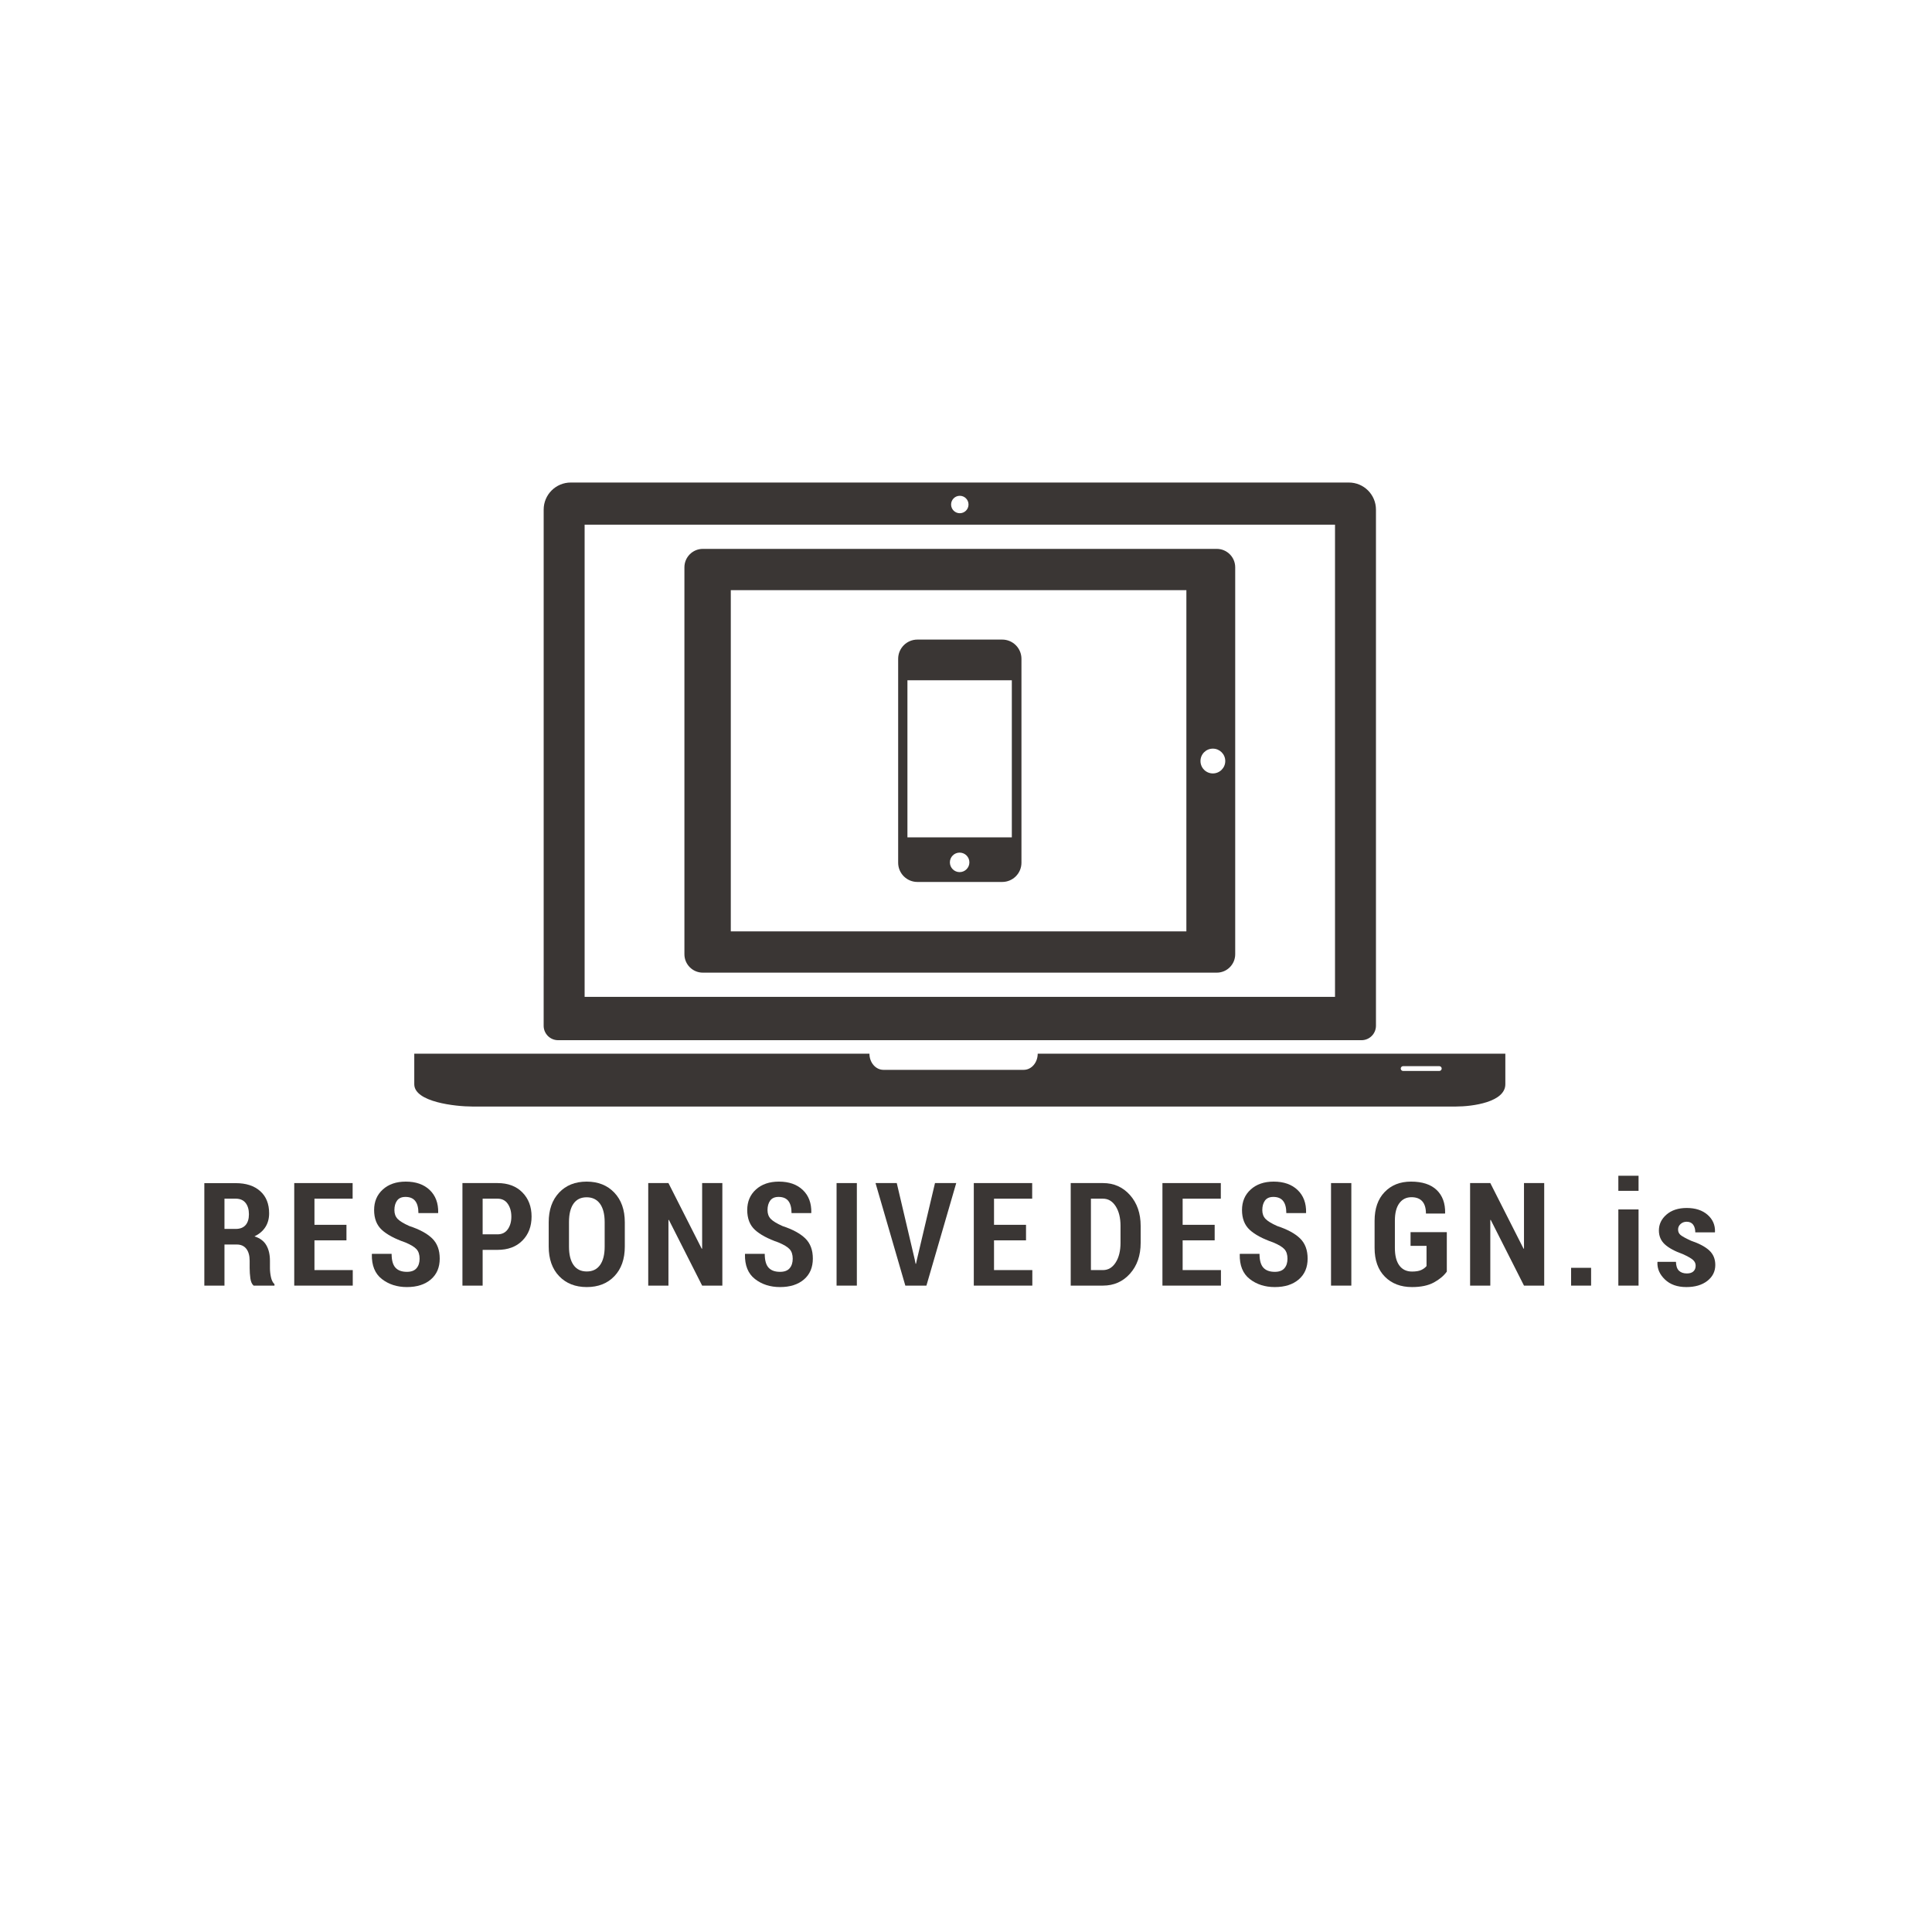
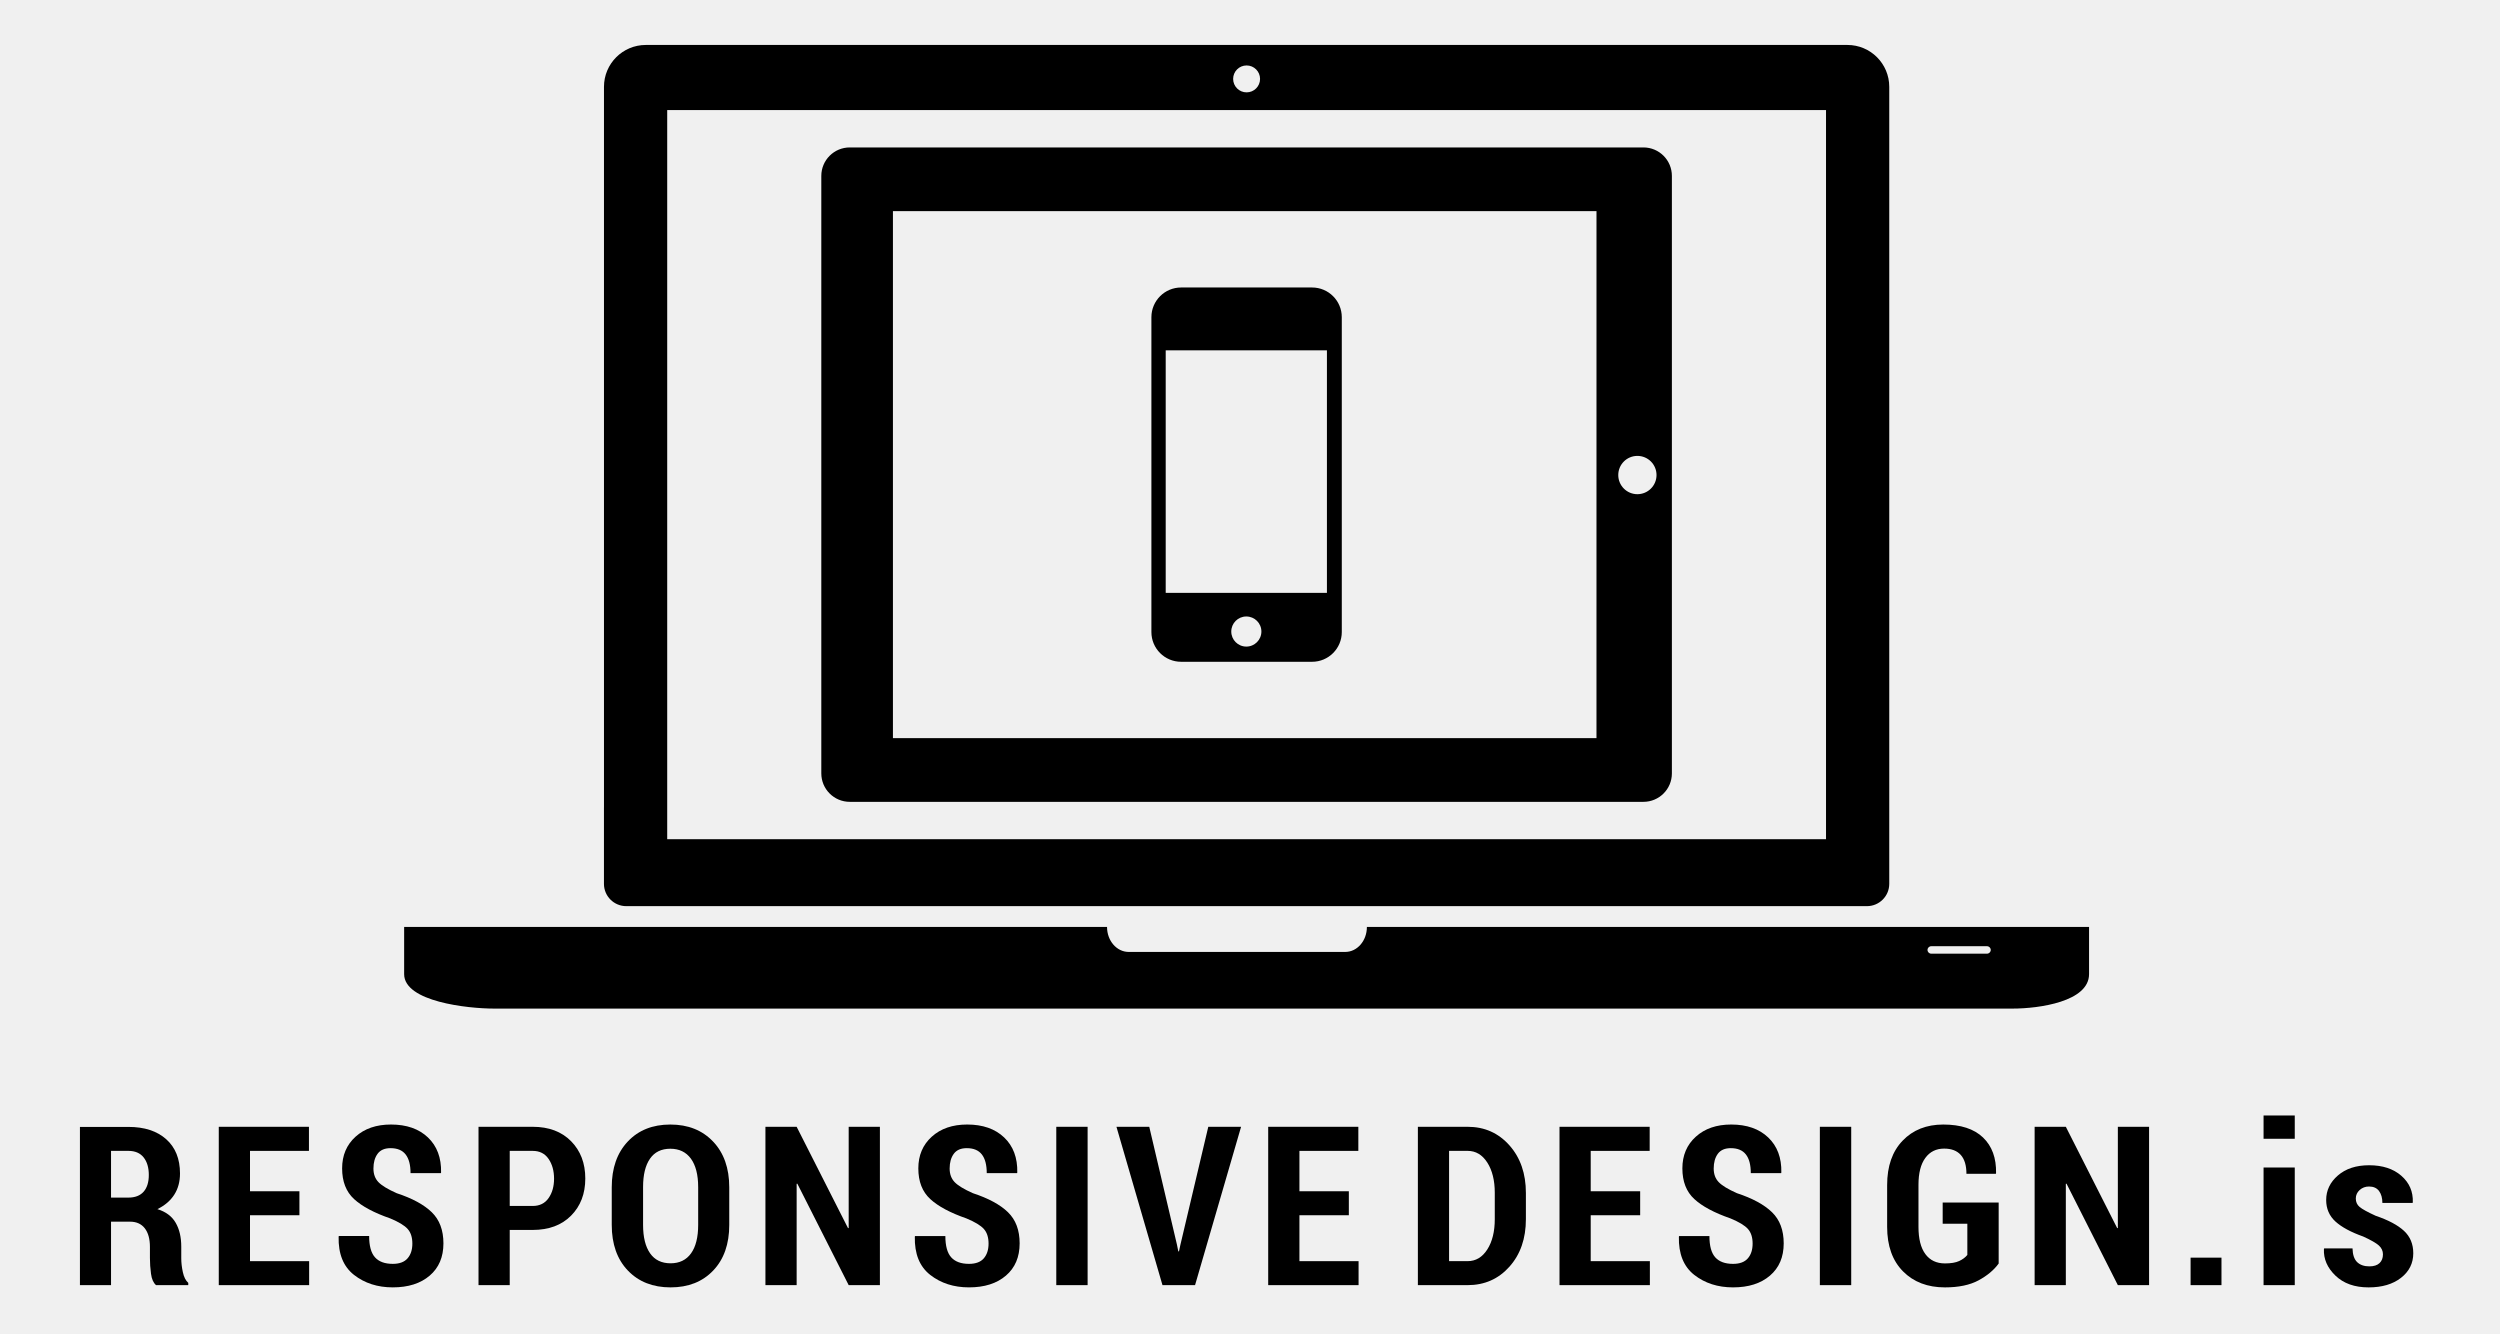
- <svg xmlns="http://www.w3.org/2000/svg" version="1.1" id="Layer_1" x="0px" y="0px" width="2000px" height="2000px" viewBox="0 0 2000 2000" enable-background="new 0 0 2000 2000" xml:space="preserve">
-   <rect fill="#FFFFFF" width="2025" height="2000" />
+ <svg xmlns="http://www.w3.org/2000/svg" version="1.1" id="Layer_1" x="0px" y="0px" width="300px" height="160px" viewBox="0 0 300 160" enable-background="new 0 0 300 160" xml:space="preserve">
  <g>
    <g>
      <g>
        <g>
          <g>
-             <path fill="#3A3634" d="M1074.231,1090.759c0,9.26-6.481,16.74-14.512,16.74H914.558c-8.023,0-14.518-7.48-14.518-16.74       H428.851v31.616c0,18.459,42.551,23.107,60.277,23.107h1017.95c17.688,0,51.245-4.648,51.245-23.107v-31.616H1074.231z        M1489.929,1108.66h-37.4c-1.376,0-2.492-1.117-2.492-2.496c0-1.377,1.116-2.492,2.492-2.492h37.4       c1.383,0,2.505,1.115,2.505,2.492C1492.434,1107.543,1491.312,1108.66,1489.929,1108.66z" />
-             <path fill="#3A3634" d="M1396.336,499.51H590.862c-15.492,0-28.055,12.561-28.055,28.055v482.896       c0,0.121-0.019,0.237-0.019,0.358v51.03c0,8.261,6.698,14.961,14.967,14.961h13.107h11.207h783.035h11.232h13.084       c8.264,0,14.968-6.7,14.968-14.961v-12.912c0-0.062,0-0.118,0-0.185V527.565C1424.388,512.071,1411.836,499.51,1396.336,499.51       z M993.589,513.245c4.985,0,9.025,4.041,9.025,9.022c0,4.985-4.04,9.021-9.025,9.021c-4.985,0-9.019-4.037-9.019-9.021       C984.571,517.285,988.604,513.245,993.589,513.245z M1382.002,1031.932H605.198V543.161h776.804V1031.932z" />
+             <path d="M164.027,111.235c0,1.658-1.16,2.997-2.598,2.997h-25.986c-1.436,0-2.599-1.339-2.599-2.997H48.497v5.66       c0,3.304,7.617,4.136,10.791,4.136h182.226c3.166,0,9.173-0.832,9.173-4.136v-5.66H164.027z M238.442,114.44h-6.695       c-0.246,0-0.446-0.2-0.446-0.447c0-0.246,0.2-0.446,0.446-0.446h6.695c0.248,0,0.448,0.2,0.448,0.446       C238.891,114.24,238.69,114.44,238.442,114.44z" />
+             <path d="M221.688,5.395H77.499c-2.773,0-5.022,2.249-5.022,5.022v86.444c0,0.021-0.003,0.042-0.003,0.064v9.135       c0,1.479,1.199,2.678,2.679,2.678h2.346h2.006h140.173h2.011h2.342c1.479,0,2.68-1.199,2.68-2.678v-2.312       c0-0.012,0-0.021,0-0.033V10.417C226.71,7.644,224.463,5.395,221.688,5.395z M149.591,7.854c0.893,0,1.616,0.723,1.616,1.615       c0,0.893-0.723,1.615-1.616,1.615c-0.892,0-1.614-0.723-1.614-1.615C147.977,8.577,148.699,7.854,149.591,7.854z        M219.122,100.705H80.065V13.209h139.057V100.705z" />
          </g>
        </g>
-         <path fill="#3A3634" d="M1259.609,568.204H727.572c-10.528,0-19.068,8.546-19.068,19.081v400.533     c0,10.525,8.54,19.067,19.068,19.067h532.037c10.534,0,19.071-8.542,19.071-19.067V587.284     C1278.681,576.75,1270.144,568.204,1259.609,568.204z M1228.132,964.171H756.515V610.922h471.625L1228.132,964.171z      M1255.556,800.654c-7.09,0-12.817-5.749-12.817-12.836c0-7.084,5.728-12.831,12.817-12.831c7.092,0,12.831,5.746,12.831,12.831     C1268.387,794.905,1262.647,800.654,1255.556,800.654z" />
-         <path fill="#3A3634" d="M1037.484,662.091h-87.79c-11.003,0-19.921,8.92-19.921,19.921v211.067     c0,11.004,8.917,19.921,19.921,19.921h87.79c11.004,0,19.921-8.917,19.921-19.921V682.012     C1057.405,671.012,1048.488,662.091,1037.484,662.091z M993.405,902.812c-5.581,0-10.09-4.515-10.09-10.094     c0-5.584,4.509-10.094,10.09-10.094c5.575,0,10.103,4.509,10.103,10.094C1003.508,898.297,998.979,902.812,993.405,902.812z      M1047.441,866.8H939.369V704.207h108.072V866.8z" />
+         <path d="M197.212,17.692h-95.241c-1.885,0-3.414,1.53-3.414,3.416v71.7c0,1.884,1.529,3.413,3.414,3.413h95.241     c1.886,0,3.414-1.529,3.414-3.413v-71.7C200.626,19.222,199.099,17.692,197.212,17.692z M191.577,88.574h-84.425V25.339h84.427     L191.577,88.574z M196.486,59.303c-1.269,0-2.294-1.029-2.294-2.298c0-1.268,1.025-2.297,2.294-2.297     c1.271,0,2.297,1.029,2.297,2.297C198.783,58.274,197.756,59.303,196.486,59.303z" />
+         <path d="M157.449,34.499h-15.715c-1.97,0-3.566,1.597-3.566,3.566v37.783c0,1.97,1.596,3.566,3.566,3.566h15.715     c1.97,0,3.566-1.596,3.566-3.566V38.065C161.016,36.096,159.419,34.499,157.449,34.499z M149.559,77.591     c-0.999,0-1.806-0.809-1.806-1.807c0-1,0.807-1.807,1.806-1.807c0.998,0,1.809,0.807,1.809,1.807     C151.367,76.782,150.556,77.591,149.559,77.591z M159.231,71.144h-19.346V42.038h19.346V71.144z" />
      </g>
    </g>
    <g>
-       <path fill="#3A3634" d="M232.369,1288.316v42.545h-20.847v-106.074h32.516c10.719,0,19.16,2.752,25.328,8.273    c6.162,5.498,9.234,13.157,9.234,22.965c0,5.464-1.284,10.201-3.859,14.22c-2.568,4.015-6.335,7.233-11.295,9.662    c5.664,1.77,9.743,4.816,12.241,9.14c2.512,4.312,3.761,9.658,3.761,16.033v7.728c0,2.99,0.351,6.107,1.059,9.372    c0.704,3.256,1.925,5.646,3.634,7.161v1.521h-21.602c-1.77-1.521-2.892-4.047-3.371-7.586c-0.479-3.532-0.726-7.084-0.726-10.617    v-7.433c0-5.353-1.155-9.507-3.444-12.469c-2.302-2.955-5.597-4.44-9.894-4.44H232.369z M232.369,1272.18h11.593    c4.502,0,7.915-1.322,10.236-3.941c2.315-2.63,3.488-6.381,3.488-11.224c0-4.956-1.173-8.886-3.488-11.8    c-2.321-2.898-5.721-4.354-10.161-4.354h-11.669V1272.18z" />
-       <path fill="#3A3634" d="M358.649,1284.005h-33.125v30.781h39.648v16.075h-60.578v-106.147h60.442v16.147h-39.512v27.065h33.125    V1284.005z" />
-       <path fill="#3A3634" d="M434.363,1303.031c0-4.199-1.044-7.469-3.152-9.818c-2.093-2.355-6.003-4.711-11.702-7.083    c-10.826-3.75-18.896-8.064-24.23-12.968c-5.332-4.905-7.998-11.756-7.998-20.553c0-8.727,2.997-15.829,9.021-21.266    c6.013-5.429,13.928-8.143,23.73-8.143c10.468,0,18.726,2.892,24.795,8.676c6.056,5.788,8.999,13.607,8.793,23.464l-0.149,0.46    h-20.321c0-5.56-1.104-9.742-3.307-12.546c-2.185-2.812-5.566-4.211-10.113-4.211c-3.938,0-6.836,1.259-8.676,3.793    c-1.852,2.524-2.771,5.81-2.771,9.856c0,3.741,1.104,6.767,3.33,9.101c2.233,2.318,6.294,4.791,12.212,7.424    c10.461,3.437,18.311,7.692,23.546,12.767c5.226,5.089,7.833,12.05,7.833,20.895c0,9.146-3.064,16.356-9.209,21.611    c-6.139,5.261-14.381,7.877-24.748,7.877c-10.214,0-18.875-2.797-26.01-8.371c-7.132-5.586-10.56-14.116-10.296-25.589l0.148-0.46    h20.309c0,6.622,1.315,11.397,3.951,14.302c2.619,2.902,6.589,4.354,11.898,4.354c4.503,0,7.804-1.243,9.919-3.713    C433.3,1310.416,434.363,1307.122,434.363,1303.031z" />
-       <path fill="#3A3634" d="M499.631,1293.857v37.004h-20.92v-106.147h36.313c10.813,0,19.397,3.23,25.736,9.659    c6.345,6.45,9.522,14.777,9.522,24.988c0,10.215-3.177,18.52-9.522,24.906c-6.339,6.398-14.923,9.59-25.736,9.59H499.631z     M499.631,1277.782h15.393c4.642,0,8.207-1.757,10.651-5.267c2.458-3.517,3.675-7.846,3.675-12.999    c0-5.26-1.218-9.678-3.675-13.276c-2.445-3.584-6.01-5.379-10.651-5.379h-15.393V1277.782z" />
-       <path fill="#3A3634" d="M646.797,1290.447c0,12.889-3.59,23.099-10.776,30.633c-7.16,7.522-16.687,11.287-28.572,11.287    c-11.882,0-21.415-3.765-28.62-11.287c-7.214-7.534-10.807-17.744-10.807-30.633v-25.169c0-12.84,3.574-23.061,10.734-30.667    c7.142-7.604,16.655-11.41,28.541-11.41c11.882,0,21.42,3.806,28.654,11.41c7.228,7.606,10.846,17.827,10.846,30.667V1290.447z     M625.95,1265.13c0-8.242-1.633-14.587-4.845-19.033c-3.241-4.446-7.859-6.675-13.807-6.675c-6.019,0-10.56,2.229-13.642,6.675    c-3.089,4.446-4.637,10.791-4.637,19.026v25.324c0,8.293,1.573,14.654,4.712,19.107c3.114,4.445,7.7,6.672,13.718,6.672    c5.968,0,10.529-2.227,13.722-6.672c3.187-4.453,4.779-10.814,4.779-19.107V1265.13z" />
-       <path fill="#3A3634" d="M747.775,1330.861h-20.923l-34.422-68.009l-0.457,0.069v67.939H671.05v-106.147h20.923l34.433,67.935    l0.447-0.072v-67.862h20.923V1330.861z" />
-       <path fill="#3A3634" d="M820.616,1303.031c0-4.199-1.04-7.469-3.152-9.818c-2.1-2.355-6.006-4.711-11.714-7.083    c-10.814-3.75-18.881-8.064-24.215-12.968c-5.339-4.905-8.003-11.759-8.003-20.553c0-8.727,3.006-15.829,9.025-21.259    c6.012-5.436,13.928-8.149,23.739-8.149c10.446,0,18.716,2.892,24.779,8.676c6.076,5.788,8.994,13.607,8.791,23.464l-0.133,0.46    h-20.333c0-5.56-1.104-9.742-3.292-12.546c-2.201-2.812-5.582-4.211-10.122-4.211c-3.958,0-6.836,1.259-8.689,3.793    c-1.839,2.524-2.771,5.81-2.771,9.856c0,3.741,1.123,6.767,3.343,9.101c2.219,2.318,6.303,4.791,12.215,7.424    c10.452,3.437,18.304,7.692,23.536,12.767c5.232,5.089,7.833,12.05,7.833,20.895c0,9.146-3.063,16.356-9.203,21.611    c-6.133,5.261-14.391,7.877-24.748,7.877c-10.224,0-18.874-2.797-26.009-8.371c-7.123-5.586-10.56-14.116-10.306-25.589    l0.139-0.453h20.327c0,6.615,1.313,11.391,3.945,14.295c2.632,2.905,6.596,4.354,11.904,4.354c4.49,0,7.813-1.239,9.932-3.713    C819.551,1310.416,820.616,1307.122,820.616,1303.031z" />
-       <path fill="#3A3634" d="M887.014,1330.861h-20.999v-106.147h20.999V1330.861z" />
-       <path fill="#3A3634" d="M946.904,1303.719l0.9,4.469l0.463,0.076l0.914-4.323l18.723-79.227h21.988l-30.861,106.147h-21.836    l-30.855-106.147h21.989L946.904,1303.719z" />
-       <path fill="#3A3634" d="M1062.13,1284.005h-33.125v30.781h39.651v16.075h-60.581v-106.147h60.43v16.147h-39.5v27.065h33.125    V1284.005z" />
-       <path fill="#3A3634" d="M1108.403,1330.861v-106.147h33.354c11.321,0,20.65,4.145,28.015,12.435    c7.357,8.286,11.035,18.928,11.035,31.92v17.584c0,12.999-3.678,23.606-11.035,31.848c-7.364,8.238-16.693,12.361-28.015,12.361    H1108.403z M1129.32,1240.861v73.925h12.437c5.461,0,9.843-2.622,13.191-7.845c3.337-5.241,5.005-11.99,5.005-20.289v-17.733    c0-8.238-1.668-14.977-5.005-20.216c-3.349-5.226-7.73-7.842-13.191-7.842H1129.32z" />
-       <path fill="#3A3634" d="M1257.422,1284.005h-33.152v30.781h39.652v16.075h-60.568v-106.147h60.435v16.147h-39.519v27.065h33.152    V1284.005z" />
-       <path fill="#3A3634" d="M1332.799,1303.031c0-4.199-1.034-7.465-3.134-9.818c-2.099-2.355-6.013-4.711-11.726-7.083    c-10.814-3.75-18.888-8.064-24.209-12.968c-5.347-4.905-8.01-11.759-8.01-20.549c0-8.733,3.006-15.837,9.031-21.263    c6.006-5.433,13.914-8.149,23.719-8.149c10.466,0,18.729,2.892,24.793,8.676c6.075,5.788,9.006,13.607,8.804,23.464l-0.159,0.463    h-20.314c0-5.562-1.098-9.745-3.298-12.549c-2.201-2.809-5.568-4.211-10.128-4.211c-3.938,0-6.831,1.259-8.689,3.793    c-1.833,2.527-2.752,5.81-2.752,9.853c0,3.745,1.109,6.771,3.342,9.102c2.213,2.321,6.285,4.794,12.203,7.427    c10.464,3.44,18.303,7.692,23.536,12.767c5.238,5.089,7.845,12.05,7.845,20.895c0,9.148-3.07,16.356-9.216,21.608    c-6.139,5.264-14.39,7.883-24.747,7.883c-10.218,0-18.881-2.8-26.01-8.374c-7.129-5.586-10.554-14.116-10.299-25.586l0.145-0.456    h20.321c0,6.615,1.313,11.391,3.938,14.295c2.625,2.905,6.602,4.354,11.904,4.354c4.49,0,7.814-1.239,9.932-3.713    C1331.746,1310.416,1332.799,1307.122,1332.799,1303.031z" />
-       <path fill="#3A3634" d="M1398.898,1330.861h-21.019v-106.147h21.019V1330.861z" />
-       <path fill="#3A3634" d="M1497.735,1316.375c-3.145,4.348-7.63,8.101-13.451,11.258c-5.842,3.162-13.364,4.737-22.554,4.737    c-11.638,0-20.999-3.574-28.09-10.724c-7.109-7.152-10.667-17.1-10.667-29.838v-28.042c0-12.647,3.462-22.569,10.395-29.762    c6.919-7.204,16.001-10.804,27.221-10.804c11.715,0,20.606,2.892,26.656,8.676c6.026,5.788,8.956,13.763,8.747,23.93l-0.146,0.443    h-19.712c0-5.608-1.268-9.824-3.792-12.655c-2.531-2.828-6.247-4.253-11.15-4.253c-5.359,0-9.563,2.084-12.615,6.253    c-3.076,4.174-4.598,10.181-4.598,18.01v28.204c0,7.988,1.535,14.067,4.623,18.237c3.083,4.173,7.459,6.257,13.129,6.257    c4.04,0,7.211-0.53,9.514-1.596c2.296-1.056,4.122-2.419,5.492-4.094v-20.927h-16.533v-14.178h37.532V1316.375z" />
-       <path fill="#3A3634" d="M1598.559,1330.861h-20.93l-34.413-68.009l-0.457,0.069v67.939h-20.923v-106.147h20.923l34.427,67.935    l0.443-0.072v-67.862h20.93V1330.861z" />
-       <path fill="#3A3634" d="M1647.096,1330.861h-20.701v-18.425h20.701V1330.861z" />
-       <path fill="#3A3634" d="M1696.224,1232.75h-20.917v-15.615h20.917V1232.75z M1696.224,1330.861h-20.917v-78.854h20.917V1330.861z" />
-       <path fill="#3A3634" d="M1755.339,1310.23c0-2.321-0.913-4.298-2.739-5.95c-1.82-1.64-5.32-3.644-10.521-6.021    c-8.258-2.937-14.441-6.285-18.59-10.046c-4.129-3.762-6.209-8.584-6.209-14.438c0-6.429,2.627-11.914,7.884-16.461    c5.258-4.542,12.241-6.818,20.924-6.818c9.005,0,16.185,2.35,21.575,7.049c5.378,4.696,7.941,10.621,7.693,17.746l-0.152,0.454    h-20.244c0-3.292-0.749-5.943-2.231-7.969c-1.498-2.016-3.736-3.032-6.725-3.032c-2.46,0-4.56,0.786-6.291,2.358    c-1.712,1.561-2.58,3.464-2.58,5.68c0,2.328,0.849,4.209,2.549,5.648c1.693,1.439,5.295,3.425,10.808,5.949    c8.491,2.882,14.809,6.246,18.944,10.088c4.153,3.837,6.228,8.854,6.228,15.015c0,6.717-2.753,12.212-8.232,16.485    c-5.486,4.276-12.723,6.403-21.709,6.403c-9.355,0-16.757-2.619-22.23-7.883c-5.454-5.252-8.036-11.191-7.725-17.815l0.153-0.457    h19.021c0.101,4.249,1.147,7.319,3.113,9.223c1.984,1.889,4.7,2.835,8.188,2.835c2.981,0,5.238-0.724,6.787-2.161    C1754.572,1314.666,1755.339,1312.709,1755.339,1310.23z" />
+       <path d="M13.324,146.601v7.616H9.592v-18.988h5.821c1.919,0,3.43,0.492,4.534,1.48c1.103,0.984,1.653,2.355,1.653,4.111    c0,0.978-0.229,1.826-0.69,2.545c-0.46,0.719-1.134,1.295-2.022,1.73c1.014,0.316,1.744,0.861,2.191,1.636    c0.45,0.771,0.673,1.729,0.673,2.87v1.383c0,0.536,0.063,1.094,0.19,1.678c0.126,0.583,0.344,1.012,0.65,1.282v0.272h-3.867    c-0.317-0.272-0.518-0.725-0.604-1.358c-0.085-0.632-0.13-1.268-0.13-1.9v-1.33c0-0.959-0.207-1.702-0.616-2.232    c-0.412-0.529-1.002-0.795-1.771-0.795H13.324L13.324,146.601z M13.324,143.712h2.076c0.806,0,1.417-0.236,1.832-0.705    c0.415-0.471,0.625-1.143,0.625-2.01c0-0.887-0.21-1.591-0.625-2.112c-0.416-0.519-1.024-0.779-1.819-0.779h-2.089V143.712    L13.324,143.712z" />
+       <path d="M35.93,145.829H30v5.51h7.097v2.878H26.253v-19.002h10.82v2.891H30v4.845h5.93V145.829L35.93,145.829z" />
+       <path d="M49.483,149.234c0-0.751-0.187-1.337-0.564-1.757c-0.375-0.422-1.075-0.844-2.095-1.269    c-1.938-0.671-3.382-1.443-4.337-2.321c-0.955-0.878-1.432-2.104-1.432-3.679c0-1.562,0.536-2.834,1.615-3.808    c1.077-0.972,2.493-1.457,4.248-1.457c1.874,0,3.352,0.518,4.438,1.553c1.084,1.036,1.611,2.436,1.574,4.2l-0.027,0.082h-3.638    c0-0.995-0.198-1.743-0.592-2.245c-0.391-0.504-0.997-0.754-1.811-0.754c-0.705,0-1.224,0.226-1.553,0.679    c-0.332,0.452-0.496,1.04-0.496,1.765c0,0.669,0.198,1.211,0.596,1.629c0.4,0.415,1.127,0.857,2.186,1.329    c1.873,0.615,3.278,1.377,4.215,2.285c0.936,0.911,1.402,2.157,1.402,3.74c0,1.638-0.548,2.929-1.648,3.869    c-1.099,0.941-2.574,1.41-4.43,1.41c-1.828,0-3.379-0.501-4.656-1.499c-1.276-1-1.89-2.526-1.843-4.58l0.026-0.083h3.636    c0,1.186,0.235,2.041,0.707,2.561c0.469,0.52,1.18,0.779,2.13,0.779c0.806,0,1.397-0.223,1.776-0.664    C49.293,150.557,49.483,149.967,49.483,149.234z" />
+       <path d="M61.167,147.593v6.624h-3.745v-19.002h6.501c1.936,0,3.472,0.578,4.607,1.729c1.136,1.154,1.705,2.646,1.705,4.473    c0,1.829-0.569,3.315-1.705,4.459c-1.135,1.146-2.671,1.717-4.607,1.717H61.167L61.167,147.593z M61.167,144.715h2.756    c0.831,0,1.469-0.314,1.906-0.943c0.44-0.629,0.658-1.404,0.658-2.326c0-0.942-0.218-1.732-0.658-2.377    c-0.438-0.642-1.076-0.963-1.906-0.963h-2.756V144.715L61.167,144.715z" />
+       <path d="M87.512,146.982c0,2.307-0.643,4.135-1.929,5.483c-1.282,1.347-2.987,2.021-5.115,2.021c-2.127,0-3.833-0.674-5.124-2.021    c-1.291-1.349-1.935-3.177-1.935-5.483v-4.506c0-2.299,0.64-4.128,1.922-5.49c1.278-1.361,2.981-2.042,5.109-2.042    c2.127,0,3.834,0.681,5.129,2.042c1.294,1.362,1.942,3.191,1.942,5.49V146.982z M83.78,142.45c0-1.476-0.292-2.611-0.867-3.407    c-0.581-0.796-1.407-1.195-2.472-1.195c-1.078,0-1.891,0.399-2.442,1.195c-0.553,0.796-0.83,1.932-0.83,3.406v4.533    c0,1.484,0.282,2.623,0.844,3.42c0.557,0.796,1.378,1.194,2.456,1.194c1.068,0,1.885-0.398,2.457-1.194    c0.57-0.797,0.855-1.936,0.855-3.42V142.45L83.78,142.45z" />
+       <path d="M105.588,154.217h-3.746l-6.162-12.175l-0.082,0.013v12.162h-3.746v-19.002h3.746l6.164,12.161l0.08-0.013v-12.148h3.746    V154.217L105.588,154.217z" />
+       <path d="M118.627,149.234c0-0.751-0.187-1.337-0.564-1.757c-0.376-0.422-1.075-0.844-2.097-1.269    c-1.936-0.671-3.38-1.443-4.334-2.321c-0.956-0.878-1.433-2.104-1.433-3.679c0-1.562,0.538-2.834,1.615-3.806    c1.077-0.974,2.494-1.459,4.25-1.459c1.87,0,3.35,0.518,4.436,1.553c1.088,1.036,1.61,2.437,1.574,4.2l-0.024,0.083h-3.64    c0-0.995-0.198-1.744-0.589-2.246c-0.394-0.503-0.999-0.754-1.812-0.754c-0.708,0-1.224,0.226-1.556,0.679    c-0.329,0.452-0.496,1.04-0.496,1.765c0,0.67,0.201,1.211,0.598,1.629c0.397,0.415,1.128,0.857,2.187,1.329    c1.871,0.615,3.277,1.377,4.213,2.285c0.937,0.911,1.402,2.157,1.402,3.741c0,1.637-0.548,2.928-1.647,3.868    c-1.098,0.942-2.576,1.41-4.43,1.41c-1.83,0-3.379-0.501-4.656-1.499c-1.275-1-1.891-2.526-1.845-4.58l0.025-0.081h3.639    c0,1.184,0.235,2.039,0.706,2.559c0.472,0.521,1.181,0.779,2.131,0.779c0.804,0,1.398-0.222,1.778-0.664    C118.437,150.557,118.627,149.967,118.627,149.234z" />
+       <path d="M130.513,154.217h-3.759v-19.002h3.759V154.217z" />
+       <path d="M141.234,149.357l0.161,0.801l0.083,0.014l0.164-0.774l3.352-14.183h3.936l-5.524,19.002h-3.909l-5.523-19.002h3.937    L141.234,149.357z" />
+       <path d="M161.861,145.829h-5.93v5.51h7.098v2.878h-10.845v-19.002h10.817v2.891h-7.07v4.845h5.93V145.829z" />
+       <path d="M170.145,154.217v-19.002h5.971c2.026,0,3.696,0.742,5.015,2.227c1.317,1.483,1.976,3.388,1.976,5.714v3.147    c0,2.327-0.658,4.226-1.976,5.701c-1.317,1.475-2.987,2.213-5.015,2.213H170.145L170.145,154.217z M173.889,138.105v13.233h2.227    c0.978,0,1.762-0.469,2.361-1.404c0.598-0.938,0.896-2.146,0.896-3.632v-3.175c0-1.475-0.299-2.681-0.896-3.618    c-0.6-0.936-1.384-1.404-2.361-1.404H173.889L173.889,138.105z" />
+       <path d="M196.82,145.829h-5.935v5.51h7.099v2.878h-10.843v-19.002h10.819v2.891h-7.075v4.845h5.935V145.829z" />
+       <path d="M210.314,149.234c0-0.751-0.186-1.336-0.562-1.757c-0.375-0.422-1.076-0.844-2.099-1.269    c-1.937-0.671-3.382-1.443-4.334-2.321c-0.957-0.878-1.434-2.104-1.434-3.679c0-1.563,0.538-2.835,1.616-3.806    c1.075-0.973,2.491-1.459,4.246-1.459c1.874,0,3.353,0.518,4.438,1.553c1.087,1.036,1.612,2.437,1.576,4.2l-0.028,0.083h-3.637    c0-0.995-0.196-1.744-0.591-2.246c-0.394-0.503-0.996-0.754-1.812-0.754c-0.705,0-1.223,0.226-1.556,0.679    c-0.328,0.453-0.493,1.04-0.493,1.764c0,0.671,0.199,1.213,0.599,1.63c0.396,0.415,1.125,0.858,2.185,1.329    c1.873,0.616,3.276,1.377,4.213,2.286c0.938,0.911,1.404,2.157,1.404,3.74c0,1.638-0.549,2.928-1.649,3.868    c-1.099,0.942-2.576,1.411-4.43,1.411c-1.829,0-3.38-0.501-4.656-1.499c-1.276-1-1.89-2.527-1.844-4.58l0.026-0.082h3.638    c0,1.185,0.234,2.039,0.704,2.559c0.471,0.521,1.183,0.78,2.132,0.78c0.804,0,1.398-0.222,1.777-0.665    C210.126,150.557,210.314,149.967,210.314,149.234z" />
+       <path d="M222.146,154.217h-3.763v-19.002h3.763V154.217z" />
+       <path d="M239.84,151.623c-0.563,0.778-1.366,1.45-2.408,2.016c-1.046,0.566-2.393,0.848-4.037,0.848    c-2.084,0-3.76-0.64-5.028-1.919c-1.272-1.28-1.91-3.062-1.91-5.342v-5.02c0-2.265,0.62-4.04,1.861-5.328    c1.238-1.289,2.864-1.934,4.873-1.934c2.097,0,3.688,0.518,4.771,1.553c1.079,1.036,1.604,2.464,1.565,4.284l-0.025,0.079h-3.529    c0-1.004-0.227-1.759-0.679-2.266c-0.453-0.506-1.118-0.762-1.996-0.762c-0.959,0-1.712,0.373-2.258,1.12    c-0.551,0.747-0.823,1.822-0.823,3.224v5.049c0,1.43,0.274,2.519,0.827,3.265c0.552,0.747,1.336,1.12,2.351,1.12    c0.724,0,1.291-0.095,1.703-0.286c0.411-0.188,0.738-0.433,0.983-0.732v-3.746h-2.96v-2.538h6.719V151.623L239.84,151.623z" />
+       <path d="M257.889,154.217h-3.747l-6.16-12.175l-0.082,0.013v12.162h-3.745v-19.002h3.745l6.163,12.161l0.079-0.013v-12.148h3.747    V154.217z" />
+       <path d="M266.577,154.217h-3.706v-3.299h3.706V154.217z" />
+       <path d="M275.371,136.653h-3.744v-2.795h3.744V136.653z M275.371,154.217h-3.744v-14.116h3.744V154.217z" />
+       <path d="M285.954,150.523c0-0.415-0.164-0.77-0.49-1.065c-0.326-0.293-0.952-0.652-1.884-1.077    c-1.479-0.526-2.585-1.126-3.327-1.799c-0.739-0.673-1.112-1.536-1.112-2.584c0-1.151,0.471-2.133,1.412-2.947    c0.94-0.813,2.19-1.221,3.745-1.221c1.612,0,2.897,0.421,3.862,1.262c0.963,0.841,1.422,1.901,1.377,3.177l-0.027,0.082h-3.624    c0-0.59-0.134-1.064-0.399-1.427c-0.268-0.361-0.668-0.543-1.203-0.543c-0.44,0-0.816,0.141-1.127,0.422    c-0.306,0.279-0.461,0.62-0.461,1.018c0,0.416,0.151,0.753,0.456,1.011c0.303,0.258,0.947,0.613,1.935,1.064    c1.52,0.517,2.651,1.118,3.391,1.806c0.744,0.688,1.115,1.586,1.115,2.688c0,1.202-0.492,2.187-1.474,2.951    c-0.981,0.766-2.277,1.146-3.886,1.146c-1.675,0-3-0.469-3.979-1.411c-0.977-0.939-1.438-2.003-1.383-3.188l0.027-0.082h3.404    c0.019,0.761,0.206,1.311,0.558,1.651c0.355,0.338,0.842,0.507,1.466,0.507c0.534,0,0.938-0.129,1.215-0.387    C285.816,151.317,285.954,150.967,285.954,150.523z" />
    </g>
  </g>
+   <g>
+ </g>
+   <g>
+ </g>
+   <g>
+ </g>
+   <g>
+ </g>
+   <g>
+ </g>
+   <g>
+ </g>
</svg>
